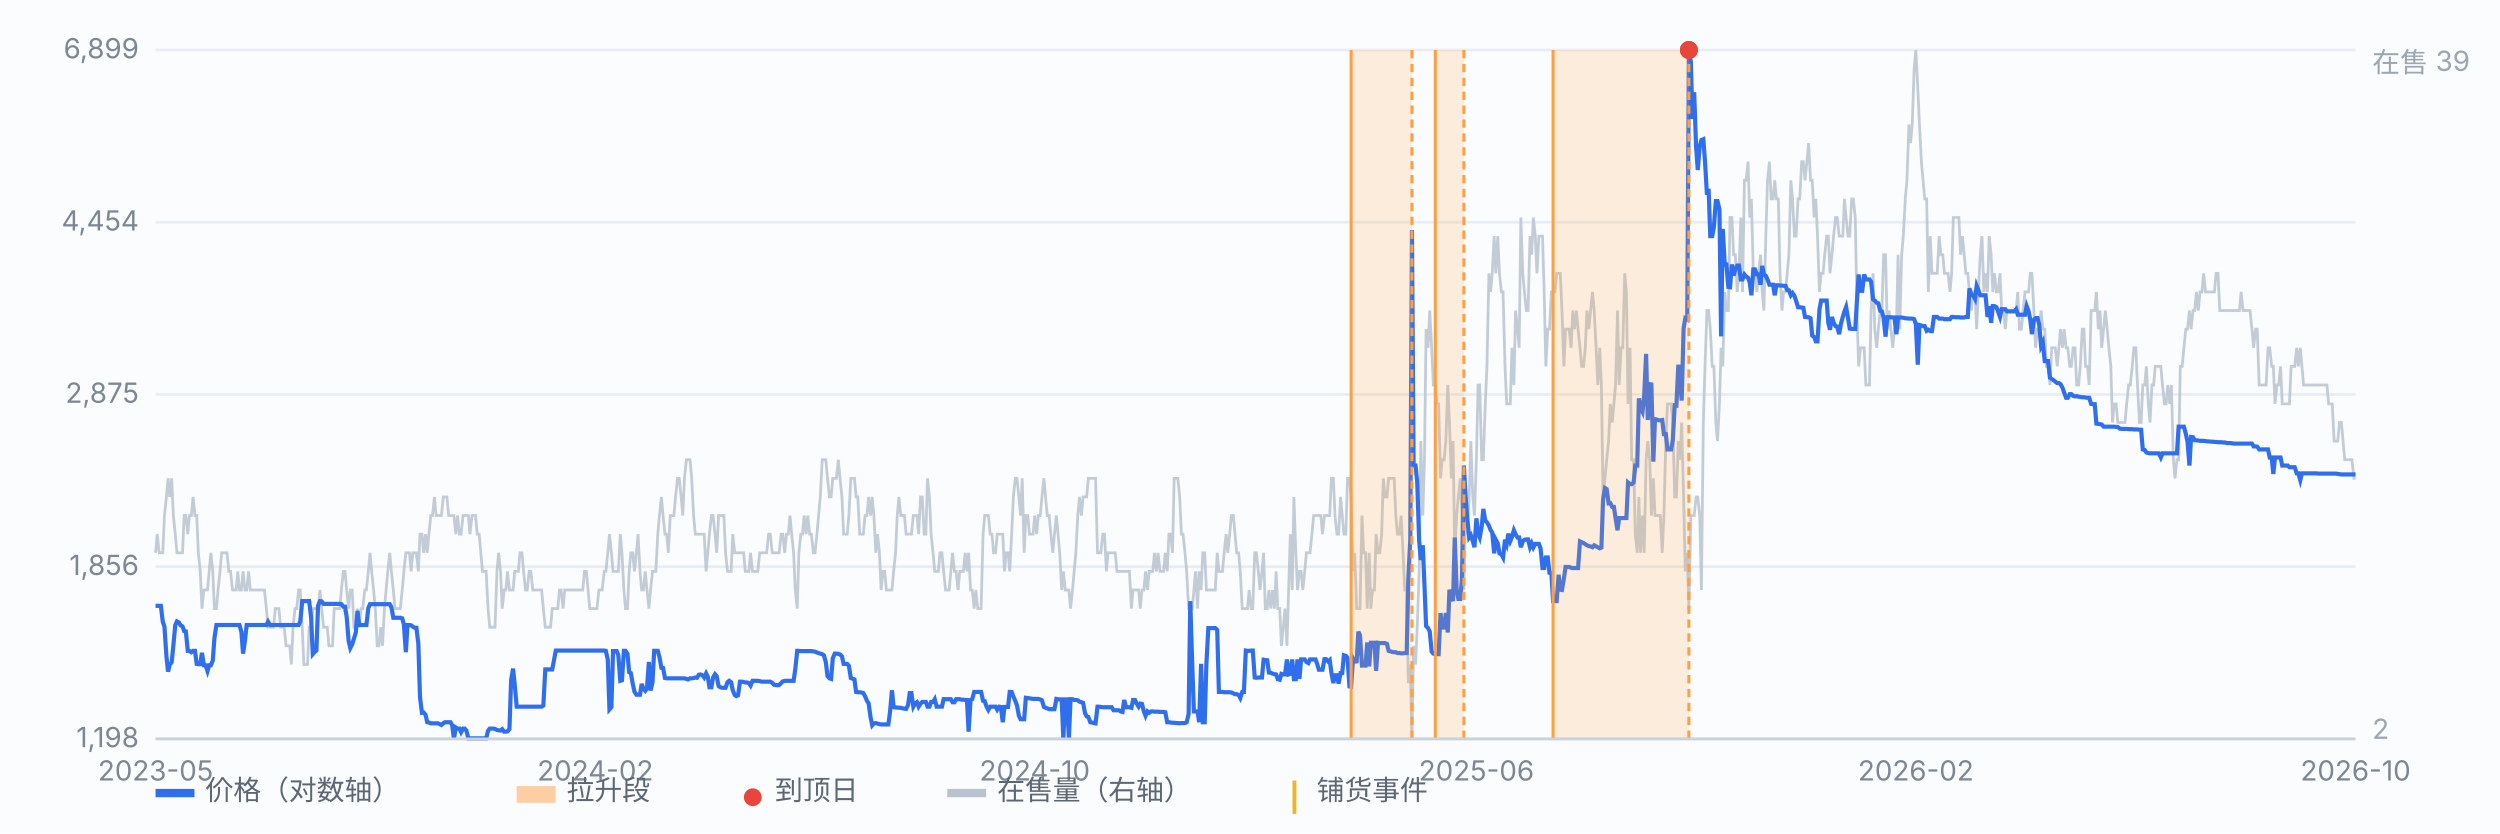
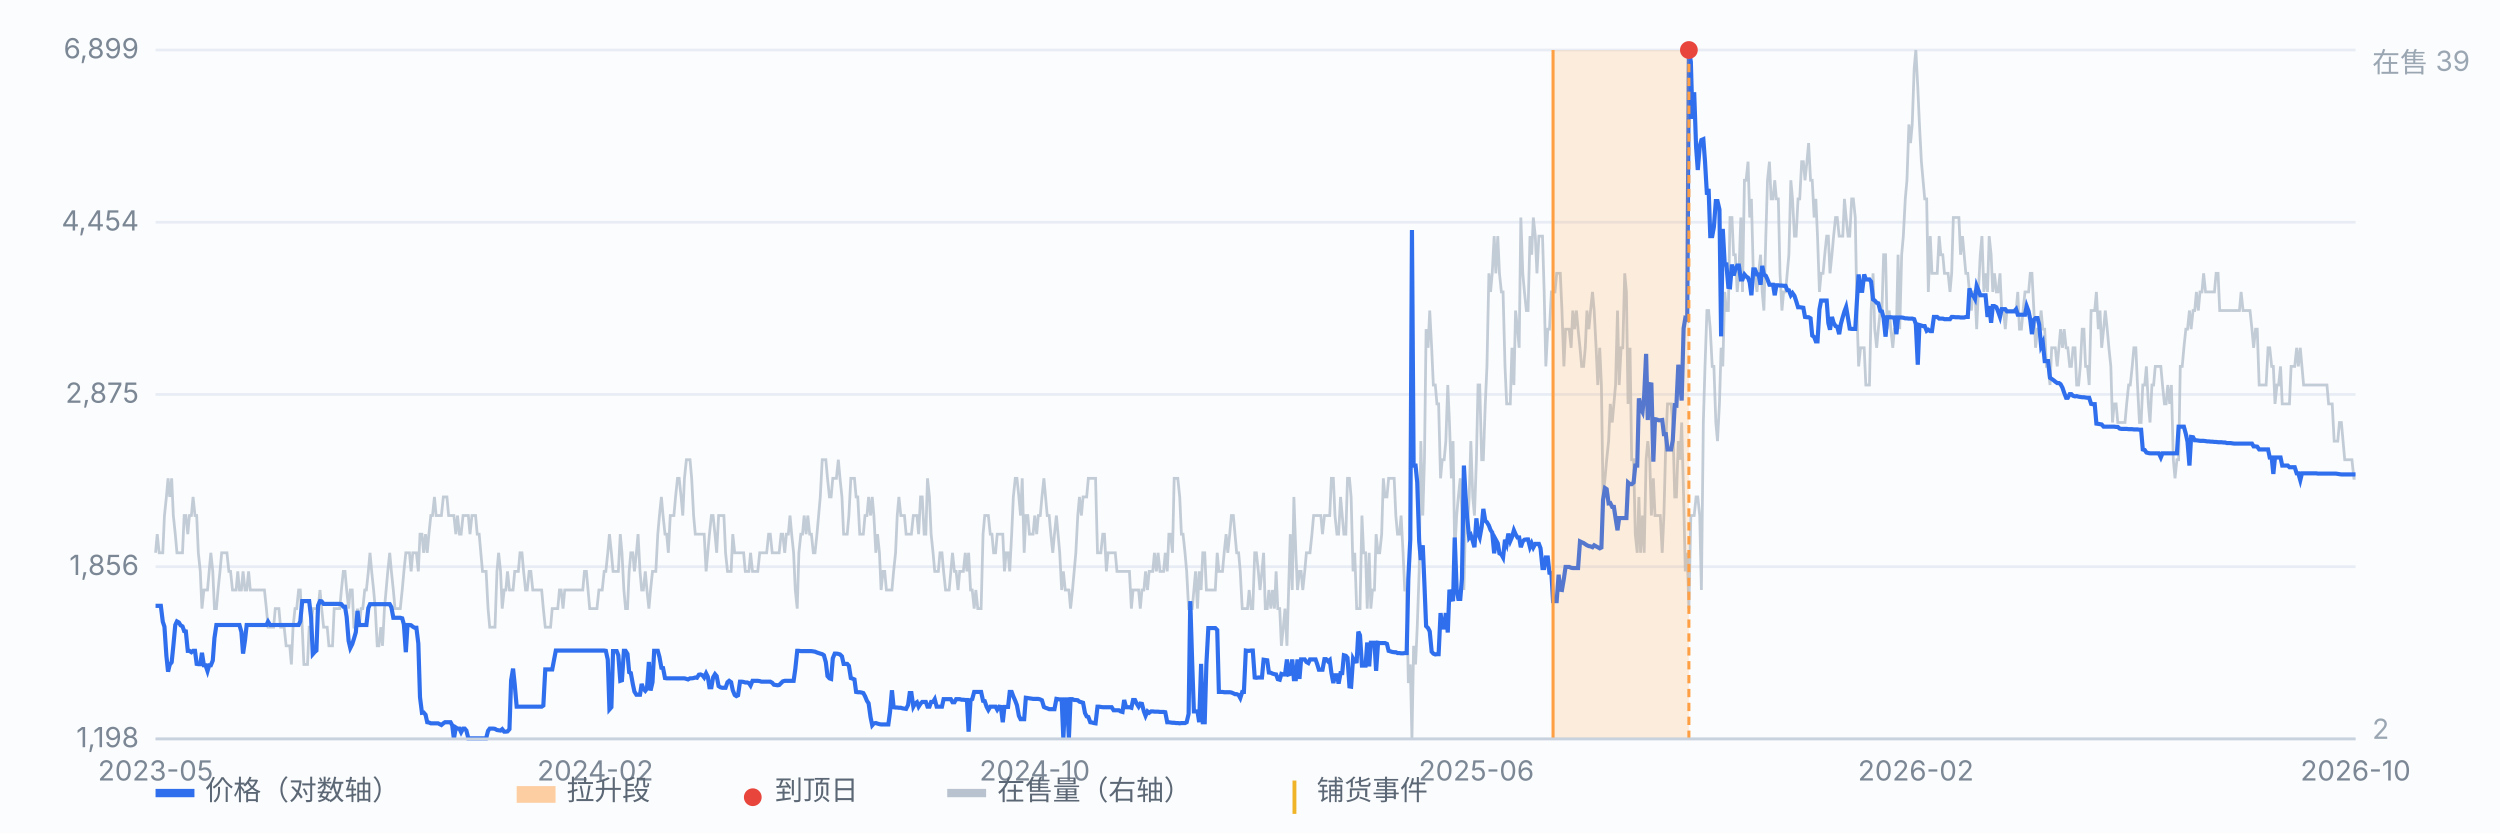
<svg xmlns="http://www.w3.org/2000/svg" viewBox="0 0 900 300" preserveAspectRatio="xMidYMid meet" style="width:100%;max-width:900px;height:auto;display:block" font-family="-apple-system,Segoe UI,Microsoft YaHei,sans-serif" font-size="10">
  <rect x="0" y="0" width="900" height="300" fill="#fbfcfe" />
  <line x1="56" y1="266.0" x2="848" y2="266.0" stroke="#e8edf5" stroke-width="1" />
  <text x="50" y="269.0" text-anchor="end" fill="#7b8794">1,198</text>
  <line x1="56" y1="204.0" x2="848" y2="204.0" stroke="#e8edf5" stroke-width="1" />
  <text x="50" y="207.0" text-anchor="end" fill="#7b8794">1,856</text>
  <line x1="56" y1="142.0" x2="848" y2="142.0" stroke="#e8edf5" stroke-width="1" />
  <text x="50" y="145.0" text-anchor="end" fill="#7b8794">2,875</text>
  <line x1="56" y1="80.0" x2="848" y2="80.0" stroke="#e8edf5" stroke-width="1" />
  <text x="50" y="83.0" text-anchor="end" fill="#7b8794">4,454</text>
  <line x1="56" y1="18.0" x2="848" y2="18.0" stroke="#e8edf5" stroke-width="1" />
  <text x="50" y="21.0" text-anchor="end" fill="#7b8794">6,899</text>
  <path d="M56.0 199.0 L56.6 192.3 L57.3 199.0 L57.9 199.0 L58.6 199.0 L59.2 185.6 L59.9 178.9 L60.5 172.2 L61.1 178.9 L61.8 172.2 L62.4 185.6 L63.1 192.3 L63.7 199.0 L64.4 199.0 L65.0 199.0 L65.7 199.0 L66.3 185.6 L66.9 185.6 L67.6 192.3 L68.2 185.6 L68.9 185.6 L69.5 178.9 L70.2 185.6 L70.8 185.6 L71.4 199.0 L72.1 205.7 L72.7 219.1 L73.4 212.4 L74.0 212.4 L74.7 212.4 L75.3 205.7 L75.9 199.0 L76.6 205.7 L77.2 219.1 L77.9 219.1 L78.5 212.4 L79.2 205.7 L79.8 199.0 L80.4 199.0 L81.1 199.0 L81.7 199.0 L82.4 205.7 L83.0 205.7 L83.7 212.4 L84.3 212.4 L85.0 212.4 L85.6 205.7 L86.2 212.4 L86.9 212.4 L87.5 205.7 L88.2 212.4 L88.8 212.4 L89.5 205.7 L90.1 212.4 L90.7 212.4 L91.4 212.4 L92.0 212.4 L92.7 212.4 L93.3 212.4 L94.0 212.4 L94.6 212.4 L95.2 212.4 L95.9 219.1 L96.5 225.8 L97.2 225.8 L97.8 225.8 L98.5 225.8 L99.1 219.1 L99.7 219.1 L100.4 219.1 L101.0 225.8 L101.7 225.8 L102.3 225.8 L103.0 232.5 L103.6 232.5 L104.3 232.5 L104.9 239.2 L105.5 225.8 L106.2 219.1 L106.8 219.1 L107.5 212.4 L108.1 212.4 L108.8 225.8 L109.4 239.2 L110.0 239.2 L110.7 239.2 L111.3 225.8 L112.0 225.8 L112.6 219.1 L113.3 219.1 L113.9 219.1 L114.5 219.1 L115.2 212.4 L115.8 219.1 L116.5 225.8 L117.1 225.8 L117.8 225.8 L118.4 232.5 L119.1 232.5 L119.7 232.5 L120.3 219.1 L121.0 219.1 L121.6 219.1 L122.3 219.1 L122.9 212.4 L123.6 205.7 L124.2 205.7 L124.8 212.4 L125.5 219.1 L126.1 212.4 L126.8 212.4 L127.4 225.8 L128.1 225.8 L128.7 219.1 L129.3 225.8 L130.0 219.1 L130.6 219.1 L131.3 212.4 L131.9 212.4 L132.6 205.7 L133.2 199.0 L133.8 205.7 L134.5 212.4 L135.1 219.1 L135.8 232.5 L136.4 232.5 L137.1 225.8 L137.7 232.5 L138.4 219.1 L139.0 212.4 L139.6 205.7 L140.3 199.0 L140.9 205.7 L141.6 212.4 L142.2 219.1 L142.9 219.1 L143.5 219.1 L144.1 219.1 L144.8 212.4 L145.4 205.7 L146.1 199.0 L146.7 199.0 L147.4 199.0 L148.0 205.7 L148.6 199.0 L149.3 199.0 L149.9 199.0 L150.6 205.7 L151.2 192.3 L151.9 192.3 L152.5 199.0 L153.2 192.3 L153.8 199.0 L154.4 192.3 L155.1 185.6 L155.7 185.6 L156.4 178.9 L157.0 185.6 L157.7 185.6 L158.3 185.6 L158.9 185.6 L159.6 178.9 L160.2 178.9 L160.9 178.9 L161.5 185.6 L162.2 185.6 L162.8 185.6 L163.4 185.6 L164.1 192.3 L164.7 185.6 L165.4 192.3 L166.0 192.3 L166.7 185.6 L167.3 185.6 L167.9 185.6 L168.6 185.6 L169.2 192.3 L169.9 185.6 L170.5 185.6 L171.2 185.6 L171.8 192.3 L172.5 192.3 L173.1 199.0 L173.7 205.7 L174.4 205.7 L175.0 205.7 L175.7 219.1 L176.3 225.8 L177.0 225.8 L177.6 225.8 L178.2 225.8 L178.9 205.7 L179.5 199.0 L180.2 205.7 L180.8 219.1 L181.5 212.4 L182.1 212.4 L182.7 205.7 L183.4 212.4 L184.0 212.4 L184.7 212.4 L185.3 205.7 L186.0 205.7 L186.6 205.7 L187.2 199.0 L187.9 199.0 L188.5 205.7 L189.2 212.4 L189.8 212.4 L190.5 205.7 L191.1 205.7 L191.8 212.4 L192.4 212.4 L193.0 212.4 L193.7 212.4 L194.3 212.4 L195.0 212.4 L195.6 219.1 L196.3 225.8 L196.9 225.8 L197.5 225.8 L198.2 225.8 L198.8 219.1 L199.5 219.1 L200.1 219.1 L200.8 219.1 L201.4 212.4 L202.0 212.4 L202.7 219.1 L203.3 212.4 L204.0 212.4 L204.6 212.4 L205.3 212.4 L205.9 212.4 L206.6 212.4 L207.2 212.4 L207.8 212.4 L208.5 212.4 L209.1 212.4 L209.8 212.4 L210.4 205.7 L211.1 205.7 L211.7 212.4 L212.3 219.1 L213.0 219.1 L213.6 219.1 L214.3 219.1 L214.9 219.1 L215.6 212.4 L216.2 212.4 L216.8 212.4 L217.5 205.7 L218.1 205.7 L218.8 199.0 L219.4 192.3 L220.1 199.0 L220.7 205.7 L221.3 205.7 L222.0 205.7 L222.6 205.7 L223.3 192.3 L223.9 199.0 L224.6 212.4 L225.2 219.1 L225.9 219.1 L226.5 205.7 L227.1 199.0 L227.8 199.0 L228.4 205.7 L229.1 199.0 L229.7 192.3 L230.4 205.7 L231.0 212.4 L231.6 212.4 L232.3 205.7 L232.9 212.4 L233.6 219.1 L234.2 212.4 L234.9 205.7 L235.5 205.7 L236.1 205.7 L236.8 192.3 L237.4 185.6 L238.1 178.9 L238.7 185.6 L239.4 192.3 L240.0 192.3 L240.6 199.0 L241.3 185.6 L241.9 185.6 L242.6 185.6 L243.2 178.9 L243.9 172.2 L244.5 172.2 L245.2 178.9 L245.8 185.6 L246.4 172.2 L247.1 165.5 L247.7 165.5 L248.4 165.5 L249.0 172.2 L249.7 185.6 L250.3 192.3 L250.9 192.3 L251.6 192.3 L252.2 192.3 L252.9 192.3 L253.5 192.3 L254.2 205.7 L254.8 199.0 L255.4 192.3 L256.1 185.6 L256.7 185.6 L257.4 192.3 L258.0 199.0 L258.7 185.6 L259.3 185.6 L260.0 185.6 L260.6 185.6 L261.2 199.0 L261.9 205.7 L262.5 205.7 L263.2 205.7 L263.8 192.3 L264.5 199.0 L265.1 199.0 L265.7 199.0 L266.4 199.0 L267.0 199.0 L267.7 199.0 L268.3 205.7 L269.0 205.7 L269.6 205.7 L270.2 199.0 L270.9 205.7 L271.5 205.7 L272.2 205.7 L272.8 205.7 L273.5 199.0 L274.1 199.0 L274.7 199.0 L275.4 199.0 L276.0 199.0 L276.7 192.3 L277.3 192.3 L278.0 199.0 L278.6 199.0 L279.3 199.0 L279.9 199.0 L280.5 199.0 L281.2 192.3 L281.8 192.3 L282.5 199.0 L283.1 192.3 L283.8 192.3 L284.4 185.6 L285.0 192.3 L285.7 199.0 L286.3 212.4 L287.0 219.1 L287.6 199.0 L288.3 192.3 L288.9 192.3 L289.5 185.6 L290.2 192.3 L290.8 185.6 L291.5 192.3 L292.1 192.3 L292.8 199.0 L293.4 199.0 L294.1 192.3 L294.7 185.6 L295.3 178.9 L296.0 165.5 L296.6 165.5 L297.3 165.5 L297.9 172.2 L298.6 178.9 L299.2 178.9 L299.8 172.2 L300.5 172.2 L301.1 172.2 L301.8 165.5 L302.4 172.2 L303.1 178.9 L303.7 192.3 L304.3 192.3 L305.0 192.3 L305.6 185.6 L306.3 172.2 L306.9 172.2 L307.6 172.2 L308.2 178.9 L308.8 178.9 L309.5 192.3 L310.1 192.3 L310.8 192.3 L311.4 185.6 L312.1 185.6 L312.7 178.9 L313.4 185.6 L314.0 178.9 L314.6 185.6 L315.3 199.0 L315.9 192.3 L316.6 199.0 L317.2 212.4 L317.9 205.7 L318.5 205.7 L319.1 212.4 L319.8 212.4 L320.4 212.4 L321.1 212.4 L321.7 205.7 L322.4 199.0 L323.0 185.6 L323.6 178.9 L324.3 185.6 L324.9 185.6 L325.6 185.6 L326.2 192.3 L326.9 192.3 L327.5 192.3 L328.1 192.3 L328.8 185.6 L329.4 185.6 L330.1 185.6 L330.7 192.3 L331.4 178.9 L332.0 178.9 L332.7 192.3 L333.3 192.3 L333.9 172.2 L334.6 178.9 L335.2 192.3 L335.9 199.0 L336.5 205.7 L337.2 205.7 L337.8 205.7 L338.4 199.0 L339.1 199.0 L339.7 205.7 L340.4 212.4 L341.0 212.4 L341.7 212.4 L342.3 205.7 L342.9 199.0 L343.6 205.7 L344.2 205.7 L344.9 212.4 L345.5 205.7 L346.2 205.7 L346.8 205.7 L347.5 199.0 L348.1 205.7 L348.7 199.0 L349.4 212.4 L350.0 212.4 L350.7 219.1 L351.3 212.4 L352.0 219.1 L352.6 219.1 L353.2 219.1 L353.9 192.3 L354.5 185.6 L355.2 185.6 L355.8 185.6 L356.5 192.3 L357.1 192.3 L357.7 199.0 L358.4 199.0 L359.0 192.3 L359.7 192.3 L360.3 192.3 L361.0 192.3 L361.6 205.7 L362.2 199.0 L362.9 199.0 L363.5 205.7 L364.2 192.3 L364.8 178.9 L365.5 172.2 L366.1 172.2 L366.8 178.9 L367.4 185.6 L368.0 172.2 L368.7 199.0 L369.3 185.6 L370.0 185.6 L370.6 192.3 L371.3 192.3 L371.9 192.3 L372.5 185.6 L373.2 192.3 L373.8 185.6 L374.5 185.6 L375.1 178.9 L375.8 172.2 L376.4 178.9 L377.0 185.6 L377.7 185.6 L378.3 192.3 L379.0 199.0 L379.6 192.3 L380.3 185.6 L380.9 192.3 L381.5 199.0 L382.2 212.4 L382.8 205.7 L383.5 212.4 L384.1 212.4 L384.8 212.4 L385.4 219.1 L386.1 212.4 L386.7 205.7 L387.3 199.0 L388.0 185.6 L388.6 178.9 L389.3 185.6 L389.9 178.9 L390.6 178.9 L391.2 178.9 L391.8 172.2 L392.5 172.2 L393.1 172.2 L393.8 172.2 L394.4 172.2 L395.1 199.0 L395.7 199.0 L396.3 199.0 L397.0 192.3 L397.6 192.3 L398.3 205.7 L398.9 199.0 L399.6 199.0 L400.2 199.0 L400.9 199.0 L401.5 199.0 L402.1 205.7 L402.8 205.7 L403.4 205.7 L404.1 205.7 L404.7 205.7 L405.4 205.7 L406.0 205.7 L406.6 205.7 L407.3 219.1 L407.9 212.4 L408.6 212.4 L409.2 212.4 L409.9 212.4 L410.5 219.1 L411.1 212.4 L411.8 212.4 L412.4 205.7 L413.1 212.4 L413.7 205.7 L414.4 205.7 L415.0 205.7 L415.6 199.0 L416.3 205.7 L416.9 199.0 L417.6 205.7 L418.2 205.7 L418.9 205.7 L419.5 199.0 L420.2 205.7 L420.8 192.3 L421.4 192.3 L422.1 199.0 L422.7 172.2 L423.4 172.2 L424.0 172.2 L424.7 178.9 L425.3 192.3 L425.9 192.3 L426.6 199.0 L427.2 205.7 L427.9 219.1 L428.5 219.1 L429.2 219.1 L429.8 212.4 L430.4 205.7 L431.1 219.1 L431.7 205.7 L432.4 212.4 L433.0 199.0 L433.7 199.0 L434.3 212.4 L435.0 212.4 L435.6 212.4 L436.2 212.4 L436.9 212.4 L437.5 212.4 L438.2 199.0 L438.8 205.7 L439.5 205.7 L440.1 205.7 L440.7 199.0 L441.4 192.3 L442.0 199.0 L442.7 192.3 L443.3 185.6 L444.0 185.6 L444.6 192.3 L445.2 199.0 L445.9 199.0 L446.5 205.7 L447.2 219.1 L447.8 219.1 L448.5 219.1 L449.1 219.1 L449.7 212.4 L450.4 219.1 L451.0 219.1 L451.7 199.0 L452.3 199.0 L453.0 205.7 L453.6 212.4 L454.3 205.7 L454.9 199.0 L455.5 219.1 L456.2 219.1 L456.8 212.4 L457.5 219.1 L458.1 212.4 L458.8 219.1 L459.4 205.7 L460.0 219.1 L460.7 219.1 L461.3 232.5 L462.0 225.8 L462.6 219.1 L463.3 232.5 L463.9 212.4 L464.5 192.3 L465.2 212.4 L465.8 178.9 L466.5 199.0 L467.1 212.4 L467.8 205.7 L468.4 205.7 L469.0 212.4 L469.7 205.7 L470.3 199.0 L471.0 199.0 L471.6 199.0 L472.3 192.3 L472.9 185.6 L473.6 185.6 L474.2 185.6 L474.8 185.6 L475.5 185.6 L476.1 192.3 L476.8 185.6 L477.4 185.6 L478.1 185.6 L478.7 185.6 L479.3 172.2 L480.0 172.2 L480.6 185.6 L481.3 192.3 L481.9 192.3 L482.6 178.9 L483.2 185.6 L483.8 192.3 L484.5 192.3 L485.1 172.2 L485.8 172.2 L486.4 178.9 L487.1 205.7 L487.7 199.0 L488.4 219.1 L489.0 219.1 L489.6 219.1 L490.3 185.6 L490.9 199.0 L491.6 199.0 L492.2 219.1 L492.9 199.0 L493.5 219.1 L494.1 212.4 L494.8 212.4 L495.4 192.3 L496.1 199.0 L496.7 199.0 L497.4 192.3 L498.0 172.2 L498.6 178.9 L499.3 178.9 L499.9 172.2 L500.6 172.2 L501.2 172.2 L501.9 172.2 L502.5 185.6 L503.1 192.3 L503.8 192.3 L504.4 185.6 L505.1 199.0 L505.7 212.4 L506.4 212.4 L507.0 245.9 L507.7 239.2 L508.3 266.0 L508.9 232.5 L509.6 239.2 L510.2 225.8 L510.9 205.7 L511.5 158.8 L512.2 185.6 L512.8 165.5 L513.4 118.5 L514.1 125.2 L514.7 111.8 L515.4 125.2 L516.0 138.6 L516.7 138.6 L517.3 145.4 L517.9 145.4 L518.6 172.2 L519.2 165.5 L519.9 165.5 L520.5 158.8 L521.2 138.6 L521.8 152.1 L522.5 172.2 L523.1 158.8 L523.7 199.0 L524.4 185.6 L525.0 178.9 L525.7 172.2 L526.3 185.6 L527.0 212.4 L527.6 185.6 L528.2 192.3 L528.9 178.9 L529.5 158.8 L530.2 178.9 L530.8 185.6 L531.5 165.5 L532.1 138.6 L532.7 138.6 L533.4 165.5 L534.0 165.5 L534.7 145.4 L535.3 131.9 L536.0 98.4 L536.6 105.1 L537.2 98.4 L537.9 85.0 L538.5 98.4 L539.2 85.0 L539.8 98.4 L540.5 105.1 L541.1 105.1 L541.8 131.9 L542.4 145.4 L543.0 145.4 L543.7 145.4 L544.3 125.2 L545.0 138.6 L545.6 111.8 L546.3 118.5 L546.9 125.2 L547.5 78.3 L548.2 98.4 L548.8 105.1 L549.5 111.8 L550.1 111.8 L550.8 85.0 L551.4 91.7 L552.0 78.3 L552.7 85.0 L553.3 98.4 L554.0 85.0 L554.6 85.0 L555.3 85.0 L555.9 105.1 L556.5 131.9 L557.2 118.5 L557.8 118.5 L558.5 105.1 L559.1 105.1 L559.8 105.1 L560.4 98.4 L561.1 98.4 L561.7 98.4 L562.3 111.8 L563.0 131.9 L563.6 118.5 L564.3 118.5 L564.9 118.5 L565.6 125.2 L566.2 111.8 L566.8 118.5 L567.5 111.8 L568.1 118.5 L568.8 125.2 L569.4 131.9 L570.1 131.9 L570.7 125.2 L571.3 111.8 L572.0 118.5 L572.6 111.8 L573.3 105.1 L573.9 111.8 L574.6 125.2 L575.2 138.6 L575.9 125.2 L576.5 138.6 L577.1 178.9 L577.8 172.2 L578.4 165.5 L579.1 158.8 L579.7 145.4 L580.4 152.1 L581.0 145.4 L581.6 138.6 L582.3 111.8 L582.9 138.6 L583.6 125.2 L584.2 125.2 L584.9 98.4 L585.5 105.1 L586.1 145.4 L586.8 125.2 L587.4 165.5 L588.1 165.5 L588.7 192.3 L589.4 199.0 L590.0 178.9 L590.6 199.0 L591.3 185.6 L591.9 199.0 L592.6 165.5 L593.2 158.8 L593.9 165.5 L594.5 185.6 L595.2 172.2 L595.8 185.6 L596.4 185.6 L597.1 185.6 L597.7 185.6 L598.4 199.0 L599.0 185.6 L599.7 158.8 L600.3 145.4 L600.9 145.4 L601.6 145.4 L602.2 152.1 L602.9 178.9 L603.5 178.9 L604.2 158.8 L604.8 165.5 L605.4 152.1 L606.1 178.9 L606.7 205.7 L607.4 199.0 L608.0 219.1 L608.7 185.6 L609.3 185.6 L609.9 185.6 L610.6 178.9 L611.2 178.9 L611.9 185.6 L612.5 212.4 L613.2 152.1 L613.8 131.9 L614.5 111.8 L615.1 111.8 L615.7 118.5 L616.4 131.9 L617.0 131.9 L617.7 152.1 L618.3 158.8 L619.0 145.4 L619.6 125.2 L620.2 131.9 L620.9 105.1 L621.5 111.8 L622.2 111.8 L622.8 78.3 L623.5 78.3 L624.1 91.7 L624.7 91.7 L625.4 105.1 L626.0 98.4 L626.7 78.3 L627.3 105.1 L628.0 64.9 L628.6 64.9 L629.3 58.2 L629.9 78.3 L630.5 71.6 L631.2 98.4 L631.8 98.4 L632.5 105.1 L633.1 98.4 L633.8 91.7 L634.4 105.1 L635.0 111.8 L635.7 85.0 L636.3 64.9 L637.0 58.2 L637.6 71.6 L638.3 71.6 L638.9 64.9 L639.5 71.6 L640.2 71.6 L640.8 98.4 L641.5 111.8 L642.1 105.1 L642.8 105.1 L643.4 98.4 L644.0 91.7 L644.7 64.9 L645.3 71.6 L646.0 85.0 L646.6 85.0 L647.3 71.6 L647.9 71.6 L648.6 58.2 L649.2 58.2 L649.8 64.9 L650.5 58.2 L651.1 51.5 L651.8 64.9 L652.4 64.9 L653.1 78.3 L653.7 71.6 L654.3 85.0 L655.0 105.1 L655.6 98.4 L656.3 98.4 L656.9 91.7 L657.6 85.0 L658.2 85.0 L658.8 98.4 L659.5 91.7 L660.1 85.0 L660.8 78.3 L661.4 78.3 L662.1 85.0 L662.7 85.0 L663.4 85.0 L664.0 71.6 L664.6 78.3 L665.3 85.0 L665.9 85.0 L666.6 71.6 L667.2 71.6 L667.9 78.3 L668.5 111.8 L669.1 131.9 L669.8 125.2 L670.4 125.2 L671.1 125.2 L671.7 138.6 L672.4 138.6 L673.0 138.6 L673.6 111.8 L674.3 98.4 L674.9 118.5 L675.6 125.2 L676.2 118.5 L676.9 111.8 L677.5 111.8 L678.1 91.7 L678.8 91.7 L679.4 118.5 L680.1 111.8 L680.7 118.5 L681.4 125.2 L682.0 118.5 L682.7 118.5 L683.3 91.7 L683.9 118.5 L684.6 91.7 L685.2 85.0 L685.9 71.6 L686.5 64.9 L687.2 44.8 L687.8 51.5 L688.4 44.8 L689.1 24.7 L689.7 18.0 L690.4 31.4 L691.0 44.8 L691.7 58.2 L692.3 64.9 L692.9 71.6 L693.6 71.6 L694.2 105.1 L694.9 85.0 L695.5 98.4 L696.2 98.4 L696.8 98.4 L697.4 98.4 L698.1 85.0 L698.7 91.7 L699.4 91.7 L700.0 98.4 L700.7 98.4 L701.3 98.4 L702.0 105.1 L702.6 98.4 L703.2 78.3 L703.9 78.3 L704.5 78.3 L705.2 78.3 L705.8 91.7 L706.5 85.0 L707.1 91.7 L707.7 98.4 L708.4 98.4 L709.0 105.1 L709.7 111.8 L710.3 105.1 L711.0 105.1 L711.6 118.5 L712.2 105.1 L712.9 91.7 L713.5 85.0 L714.2 105.1 L714.8 98.4 L715.5 105.1 L716.1 85.0 L716.8 91.7 L717.4 105.1 L718.0 98.4 L718.7 105.1 L719.3 105.1 L720.0 98.4 L720.6 111.8 L721.3 111.8 L721.9 118.5 L722.5 111.8 L723.2 111.8 L723.8 111.8 L724.5 111.8 L725.1 111.8 L725.8 111.8 L726.4 105.1 L727.0 118.5 L727.7 118.5 L728.3 111.8 L729.0 105.1 L729.6 105.1 L730.3 105.1 L730.9 98.4 L731.5 98.4 L732.2 111.8 L732.8 125.2 L733.5 118.5 L734.1 118.5 L734.8 111.8 L735.4 118.5 L736.1 118.5 L736.7 131.9 L737.3 131.9 L738.0 138.6 L738.6 125.2 L739.3 125.2 L739.9 125.2 L740.6 131.9 L741.2 125.2 L741.8 118.5 L742.5 125.2 L743.1 118.5 L743.8 125.2 L744.4 125.2 L745.1 131.9 L745.7 131.9 L746.3 125.2 L747.0 125.2 L747.6 138.6 L748.3 138.6 L748.9 131.9 L749.6 118.5 L750.2 118.5 L750.8 131.9 L751.5 131.9 L752.1 138.6 L752.8 111.8 L753.4 111.8 L754.1 111.8 L754.7 105.1 L755.4 118.5 L756.0 111.8 L756.6 125.2 L757.3 118.5 L757.9 111.8 L758.6 118.5 L759.2 125.2 L759.9 131.9 L760.5 152.1 L761.1 145.4 L761.8 145.4 L762.4 152.1 L763.1 152.1 L763.7 152.1 L764.4 152.1 L765.0 152.1 L765.6 145.4 L766.3 138.6 L766.9 138.6 L767.6 131.9 L768.2 125.2 L768.9 125.2 L769.5 138.6 L770.2 152.1 L770.8 152.1 L771.4 138.6 L772.1 138.6 L772.7 131.9 L773.4 145.4 L774.0 152.1 L774.7 138.6 L775.3 138.6 L775.9 131.9 L776.6 131.9 L777.2 131.9 L777.9 131.9 L778.5 138.6 L779.2 145.4 L779.8 145.4 L780.4 138.6 L781.1 145.4 L781.7 138.6 L782.4 165.5 L783.0 172.2 L783.7 165.5 L784.3 165.5 L784.9 131.9 L785.6 131.9 L786.2 125.2 L786.9 118.5 L787.5 118.5 L788.2 111.8 L788.8 118.5 L789.5 111.8 L790.1 111.8 L790.7 105.1 L791.4 111.8 L792.0 105.1 L792.7 105.1 L793.3 98.4 L794.0 105.1 L794.6 105.1 L795.2 105.1 L795.9 105.1 L796.5 105.1 L797.2 105.1 L797.8 98.4 L798.5 98.4 L799.1 111.8 L799.7 111.8 L800.4 111.8 L801.0 111.8 L801.7 111.8 L802.3 111.8 L803.0 111.8 L803.6 111.8 L804.3 111.8 L804.9 111.8 L805.5 111.8 L806.2 111.8 L806.8 105.1 L807.5 111.8 L808.1 111.8 L808.8 111.8 L809.4 111.8 L810.0 111.8 L810.7 118.5 L811.3 125.2 L812.0 118.5 L812.6 118.5 L813.3 138.6 L813.9 138.6 L814.5 138.6 L815.2 138.6 L815.8 138.6 L816.5 125.2 L817.1 125.2 L817.8 131.9 L818.4 131.9 L819.0 145.4 L819.7 138.6 L820.3 138.6 L821.0 131.9 L821.6 145.4 L822.3 145.4 L822.9 145.4 L823.6 145.4 L824.2 145.4 L824.8 131.9 L825.5 131.9 L826.1 131.9 L826.8 125.2 L827.4 131.9 L828.1 125.2 L828.7 131.9 L829.3 138.6 L830.0 138.6 L830.6 138.6 L831.3 138.6 L831.9 138.6 L832.6 138.6 L833.2 138.6 L833.8 138.6 L834.5 138.6 L835.1 138.6 L835.8 138.6 L836.4 138.6 L837.1 138.6 L837.7 138.6 L838.3 145.4 L839.0 145.4 L839.6 145.4 L840.3 158.8 L840.9 158.8 L841.6 158.8 L842.2 152.1 L842.9 152.1 L843.5 158.8 L844.1 165.5 L844.8 165.5 L845.4 165.5 L846.1 165.5 L846.7 165.5 L847.4 172.2 L848.0 172.2" fill="none" stroke="#b9c3cf" stroke-width="1" opacity="0.85" />
  <text x="854" y="26" fill="#9aa6b2">在售 39</text>
  <text x="854" y="266" fill="#9aa6b2">2</text>
  <path d="M56.0 218.1 L56.6 218.1 L57.3 218.1 L57.9 218.1 L58.6 223.8 L59.2 225.6 L59.9 236.1 L60.5 241.8 L61.1 239.3 L61.8 238.4 L62.4 232.5 L63.1 225.0 L63.7 223.7 L64.4 224.1 L65.0 225.1 L65.7 225.5 L66.3 227.2 L66.9 227.3 L67.6 234.3 L68.2 234.3 L68.9 234.8 L69.5 234.3 L70.2 234.3 L70.8 239.0 L71.4 239.1 L72.1 239.1 L72.7 235.0 L73.4 239.5 L74.0 239.5 L74.7 241.6 L75.3 239.5 L75.9 239.5 L76.6 237.8 L77.2 229.7 L77.9 225.0 L78.5 225.0 L79.2 225.0 L79.8 225.0 L80.4 225.0 L81.1 225.0 L81.7 225.0 L82.4 225.0 L83.0 225.0 L83.7 225.0 L84.3 225.0 L85.0 225.0 L85.6 225.0 L86.2 225.0 L86.9 227.5 L87.5 235.3 L88.2 230.5 L88.8 225.0 L89.5 225.0 L90.1 225.0 L90.7 225.0 L91.4 225.0 L92.0 225.0 L92.7 225.0 L93.3 225.0 L94.0 225.0 L94.6 225.0 L95.2 225.0 L95.9 225.0 L96.5 223.8 L97.2 225.0 L97.8 225.0 L98.5 225.0 L99.1 225.0 L99.7 225.0 L100.4 225.0 L101.0 225.0 L101.7 225.0 L102.3 225.0 L103.0 225.0 L103.6 225.0 L104.3 225.0 L104.9 225.0 L105.5 225.0 L106.2 225.0 L106.8 225.0 L107.5 225.0 L108.1 223.7 L108.8 216.4 L109.4 216.4 L110.0 216.4 L110.7 216.4 L111.3 216.4 L112.0 222.3 L112.6 235.5 L113.3 234.7 L113.9 234.2 L114.5 218.0 L115.2 216.4 L115.8 216.5 L116.5 217.4 L117.1 217.4 L117.8 217.4 L118.4 217.4 L119.1 217.4 L119.7 217.4 L120.3 217.4 L121.0 217.4 L121.6 217.4 L122.3 217.4 L122.9 217.5 L123.6 218.4 L124.2 218.4 L124.8 222.1 L125.5 230.7 L126.1 233.3 L126.8 231.9 L127.4 230.0 L128.1 227.6 L128.7 219.9 L129.3 225.0 L130.0 225.0 L130.6 225.0 L131.3 225.0 L131.9 225.0 L132.6 218.9 L133.2 217.5 L133.8 217.5 L134.5 217.5 L135.1 217.5 L135.8 217.5 L136.4 217.5 L137.1 217.5 L137.7 217.5 L138.4 217.5 L139.0 217.5 L139.6 217.5 L140.3 217.5 L140.9 218.6 L141.6 222.4 L142.2 222.4 L142.9 222.4 L143.5 222.4 L144.1 222.4 L144.8 222.6 L145.4 224.8 L146.1 234.8 L146.7 225.0 L147.4 225.0 L148.0 225.1 L148.6 225.6 L149.3 226.0 L149.9 226.0 L150.6 231.7 L151.2 251.0 L151.9 256.6 L152.5 256.5 L153.2 257.3 L153.8 260.0 L154.4 260.1 L155.1 260.4 L155.7 260.4 L156.4 260.4 L157.0 260.4 L157.7 260.4 L158.3 260.7 L158.9 261.0 L159.6 260.4 L160.2 260.0 L160.9 260.0 L161.5 260.0 L162.2 260.0 L162.8 261.1 L163.4 266.0 L164.1 261.9 L164.7 262.3 L165.4 262.3 L166.0 263.6 L166.7 262.3 L167.3 262.3 L167.9 263.0 L168.6 265.8 L169.2 265.8 L169.9 265.8 L170.5 265.8 L171.2 265.8 L171.8 265.8 L172.5 265.8 L173.1 265.8 L173.7 265.8 L174.4 265.8 L175.0 265.8 L175.7 263.1 L176.3 262.3 L177.0 262.3 L177.6 262.3 L178.2 262.4 L178.9 262.8 L179.5 262.9 L180.2 263.0 L180.8 262.5 L181.5 263.4 L182.1 263.4 L182.7 263.3 L183.4 262.5 L184.0 244.9 L184.7 240.7 L185.3 246.4 L186.0 254.4 L186.6 254.4 L187.2 254.4 L187.9 254.4 L188.5 254.4 L189.2 254.4 L189.8 254.4 L190.5 254.4 L191.1 254.4 L191.8 254.4 L192.4 254.4 L193.0 254.4 L193.7 254.4 L194.3 254.4 L195.0 254.4 L195.6 254.0 L196.3 241.0 L196.9 241.0 L197.5 241.0 L198.2 241.0 L198.8 241.0 L199.5 237.3 L200.1 234.2 L200.8 234.2 L201.4 234.2 L202.0 234.2 L202.7 234.2 L203.3 234.2 L204.0 234.2 L204.6 234.2 L205.3 234.2 L205.9 234.2 L206.6 234.2 L207.2 234.2 L207.8 234.2 L208.5 234.2 L209.1 234.2 L209.8 234.2 L210.4 234.2 L211.1 234.2 L211.7 234.2 L212.3 234.2 L213.0 234.2 L213.6 234.2 L214.3 234.2 L214.9 234.2 L215.6 234.2 L216.2 234.2 L216.8 234.2 L217.5 234.2 L218.1 234.3 L218.8 237.5 L219.4 255.4 L220.1 254.6 L220.7 234.4 L221.3 234.4 L222.0 234.4 L222.6 235.9 L223.3 245.1 L223.9 244.9 L224.6 234.3 L225.2 234.3 L225.9 235.4 L226.5 242.0 L227.1 242.3 L227.8 246.2 L228.4 249.0 L229.1 250.1 L229.7 250.1 L230.4 250.1 L231.0 246.2 L231.6 247.9 L232.3 248.7 L232.9 247.9 L233.6 238.3 L234.2 248.6 L234.9 245.6 L235.5 234.3 L236.1 234.3 L236.8 234.3 L237.4 236.5 L238.1 240.4 L238.7 240.5 L239.4 244.1 L240.0 244.2 L240.6 244.2 L241.3 244.2 L241.9 244.2 L242.6 244.2 L243.2 244.2 L243.9 244.2 L244.5 244.2 L245.2 244.2 L245.8 244.2 L246.4 244.2 L247.1 244.4 L247.7 244.6 L248.4 244.2 L249.0 244.2 L249.7 244.1 L250.3 243.9 L250.9 244.0 L251.6 242.9 L252.2 242.8 L252.9 243.1 L253.5 243.9 L254.2 242.4 L254.8 243.6 L255.4 247.4 L256.1 247.4 L256.7 243.9 L257.4 242.7 L258.0 243.4 L258.7 247.0 L259.3 247.4 L260.0 247.6 L260.6 247.6 L261.2 247.6 L261.9 245.6 L262.5 245.1 L263.2 245.6 L263.8 248.5 L264.5 250.2 L265.1 250.6 L265.7 250.3 L266.4 245.4 L267.0 245.4 L267.7 245.5 L268.3 245.7 L269.0 245.7 L269.6 245.9 L270.2 246.8 L270.9 245.1 L271.5 245.1 L272.2 245.1 L272.8 245.1 L273.5 245.2 L274.1 245.4 L274.7 245.4 L275.4 245.4 L276.0 245.4 L276.7 245.4 L277.3 245.4 L278.0 245.8 L278.6 246.5 L279.3 246.6 L279.9 246.7 L280.5 246.6 L281.2 245.9 L281.8 245.3 L282.5 245.1 L283.1 245.1 L283.8 245.1 L284.4 245.1 L285.0 245.1 L285.7 245.1 L286.3 240.9 L287.0 234.3 L287.6 234.3 L288.3 234.4 L288.9 234.4 L289.5 234.4 L290.2 234.4 L290.8 234.4 L291.5 234.4 L292.1 234.4 L292.8 234.5 L293.4 234.6 L294.1 234.9 L294.7 235.1 L295.3 235.3 L296.0 235.5 L296.6 235.9 L297.3 238.4 L297.9 243.4 L298.6 244.2 L299.2 244.4 L299.8 237.0 L300.5 235.3 L301.1 235.3 L301.8 235.4 L302.4 235.6 L303.1 236.3 L303.7 239.0 L304.3 239.0 L305.0 239.0 L305.6 239.7 L306.3 244.1 L306.9 244.3 L307.6 244.6 L308.2 249.1 L308.8 249.2 L309.5 249.2 L310.1 249.3 L310.8 249.5 L311.4 250.6 L312.1 252.3 L312.7 253.2 L313.4 258.2 L314.0 261.1 L314.6 260.4 L315.3 260.3 L315.9 260.5 L316.6 260.7 L317.2 260.8 L317.9 260.8 L318.5 260.8 L319.1 260.8 L319.8 260.8 L320.4 256.4 L321.1 248.5 L321.7 254.6 L322.4 254.7 L323.0 254.7 L323.6 254.8 L324.3 254.8 L324.9 255.0 L325.6 255.1 L326.2 255.2 L326.9 253.8 L327.5 249.5 L328.1 249.5 L328.8 254.4 L329.4 253.3 L330.1 252.8 L330.7 254.4 L331.4 253.3 L332.0 252.7 L332.7 252.7 L333.3 252.7 L333.9 254.4 L334.6 254.4 L335.2 252.7 L335.9 252.7 L336.5 251.7 L337.2 254.4 L337.8 254.4 L338.4 254.4 L339.1 254.4 L339.7 251.7 L340.4 251.7 L341.0 251.7 L341.7 251.7 L342.3 251.7 L342.9 252.8 L343.6 252.8 L344.2 251.7 L344.9 251.7 L345.5 251.7 L346.2 251.9 L346.8 251.9 L347.5 252.0 L348.1 252.0 L348.7 263.4 L349.4 252.0 L350.0 251.7 L350.7 249.1 L351.3 249.1 L352.0 249.1 L352.6 249.1 L353.2 249.1 L353.9 252.3 L354.5 252.4 L355.2 254.5 L355.8 255.6 L356.5 254.4 L357.1 254.4 L357.7 254.4 L358.4 254.4 L359.0 255.5 L359.7 254.4 L360.3 254.5 L361.0 260.0 L361.6 254.5 L362.2 254.5 L362.9 254.5 L363.5 249.1 L364.2 249.1 L364.8 250.7 L365.5 252.3 L366.1 253.9 L366.8 257.7 L367.4 258.9 L368.0 258.9 L368.7 258.9 L369.3 251.2 L370.0 251.3 L370.6 251.4 L371.3 251.5 L371.9 251.6 L372.5 251.6 L373.2 251.6 L373.8 251.6 L374.5 251.8 L375.1 252.1 L375.8 254.5 L376.4 254.8 L377.0 255.0 L377.7 255.3 L378.3 255.3 L379.0 255.3 L379.6 255.3 L380.3 251.6 L380.9 251.7 L381.5 251.8 L382.2 251.8 L382.8 265.8 L383.5 251.8 L384.1 251.8 L384.8 265.8 L385.4 251.7 L386.1 251.7 L386.7 252.0 L387.3 252.0 L388.0 252.1 L388.6 252.6 L389.3 252.8 L389.9 253.0 L390.6 256.7 L391.2 257.9 L391.8 258.1 L392.5 260.0 L393.1 260.1 L393.8 260.3 L394.4 260.4 L395.1 254.4 L395.7 254.4 L396.3 254.5 L397.0 254.6 L397.6 254.6 L398.3 254.6 L398.9 254.6 L399.6 254.6 L400.2 254.6 L400.9 255.7 L401.5 255.7 L402.1 255.7 L402.8 255.7 L403.4 256.1 L404.1 256.3 L404.7 252.0 L405.4 254.6 L406.0 254.6 L406.6 254.6 L407.3 254.8 L407.9 252.0 L408.6 252.0 L409.2 253.3 L409.9 254.4 L410.5 253.3 L411.1 253.4 L411.8 256.1 L412.4 257.7 L413.1 256.1 L413.7 256.6 L414.4 256.1 L415.0 256.1 L415.6 256.2 L416.3 256.2 L416.9 256.2 L417.6 256.3 L418.2 256.3 L418.9 256.3 L419.5 256.4 L420.2 260.0 L420.8 260.0 L421.4 260.1 L422.1 260.2 L422.7 260.2 L423.4 260.3 L424.0 260.3 L424.7 260.4 L425.3 260.3 L425.9 260.3 L426.6 260.3 L427.2 260.0 L427.9 257.0 L428.5 216.4 L429.2 239.0 L429.8 256.1 L430.4 256.1 L431.1 256.1 L431.7 260.0 L432.4 239.0 L433.0 260.0 L433.7 260.0 L434.3 239.0 L435.0 226.1 L435.6 226.1 L436.2 226.1 L436.9 226.1 L437.5 226.1 L438.2 226.8 L438.8 249.1 L439.5 249.1 L440.1 249.1 L440.7 249.2 L441.4 249.2 L442.0 249.2 L442.7 249.2 L443.3 249.3 L444.0 249.6 L444.6 249.9 L445.2 249.9 L445.9 250.2 L446.5 251.3 L447.2 249.1 L447.8 249.1 L448.5 234.2 L449.1 234.3 L449.7 234.3 L450.4 234.2 L451.0 234.2 L451.7 243.9 L452.3 244.0 L453.0 243.9 L453.6 243.9 L454.3 243.9 L454.9 237.5 L455.5 237.6 L456.2 237.7 L456.8 242.1 L457.5 242.2 L458.1 242.5 L458.8 242.7 L459.4 242.8 L460.0 244.5 L460.7 244.7 L461.3 242.6 L462.0 242.8 L462.6 242.8 L463.3 237.4 L463.9 242.8 L464.5 242.6 L465.2 237.4 L465.8 244.5 L466.5 244.5 L467.1 237.4 L467.8 244.4 L468.4 237.4 L469.0 237.4 L469.7 237.4 L470.3 238.3 L471.0 238.7 L471.6 237.4 L472.3 237.4 L472.9 237.4 L473.6 237.4 L474.2 239.1 L474.8 241.1 L475.5 241.1 L476.1 241.1 L476.8 237.3 L477.4 237.3 L478.1 238.1 L478.7 237.6 L479.3 242.2 L480.0 245.9 L480.6 243.1 L481.3 243.1 L481.9 246.1 L482.6 242.3 L483.2 242.3 L483.8 235.9 L484.5 236.1 L485.1 236.8 L485.8 247.1 L486.4 247.2 L487.1 237.1 L487.7 238.2 L488.4 238.1 L489.0 227.4 L489.6 228.7 L490.3 239.6 L490.9 239.6 L491.6 239.6 L492.2 231.3 L492.9 239.9 L493.5 231.4 L494.1 231.4 L494.8 231.4 L495.4 241.5 L496.1 231.4 L496.7 231.5 L497.4 231.5 L498.0 231.5 L498.6 231.5 L499.3 231.8 L499.9 234.3 L500.6 234.5 L501.2 234.7 L501.9 234.8 L502.5 234.8 L503.1 235.1 L503.8 235.1 L504.4 235.2 L505.1 235.2 L505.7 235.1 L506.4 235.1 L507.0 208.3 L507.7 194.2 L508.3 82.8 L508.9 167.6 L509.6 167.6 L510.2 173.6 L510.9 194.8 L511.5 201.6 L512.2 196.3 L512.8 210.5 L513.4 225.4 L514.1 226.1 L514.7 227.3 L515.4 234.6 L516.0 235.3 L516.7 235.6 L517.3 235.5 L517.9 235.5 L518.6 220.7 L519.2 225.9 L519.9 225.9 L520.5 220.7 L521.2 227.7 L521.8 212.3 L522.5 214.8 L523.1 216.4 L523.7 193.5 L524.4 212.3 L525.0 215.6 L525.7 215.6 L526.3 208.3 L527.0 167.6 L527.6 178.5 L528.2 186.5 L528.9 193.5 L529.5 192.7 L530.2 194.8 L530.8 197.0 L531.5 186.6 L532.1 192.0 L532.7 193.5 L533.4 189.6 L534.0 183.2 L534.7 187.5 L535.3 188.0 L536.0 189.2 L536.6 190.8 L537.2 191.7 L537.9 199.2 L538.5 194.3 L539.2 195.6 L539.8 199.2 L540.5 199.6 L541.1 200.7 L541.8 194.3 L542.4 195.9 L543.0 192.1 L543.7 194.8 L544.3 193.4 L545.0 190.9 L545.6 192.3 L546.3 193.5 L546.9 193.5 L547.5 197.0 L548.2 194.9 L548.8 194.3 L549.5 194.2 L550.1 194.2 L550.8 197.0 L551.4 195.6 L552.0 197.1 L552.7 195.8 L553.3 195.8 L554.0 195.8 L554.6 197.4 L555.3 204.5 L555.9 204.5 L556.5 200.7 L557.2 200.7 L557.8 206.2 L558.5 206.3 L559.1 216.4 L559.8 216.4 L560.4 216.4 L561.1 206.9 L561.7 212.3 L562.3 212.4 L563.0 208.3 L563.6 204.1 L564.3 204.1 L564.9 204.1 L565.6 204.4 L566.2 204.5 L566.8 204.5 L567.5 204.5 L568.1 204.5 L568.8 194.9 L569.4 195.2 L570.1 195.5 L570.7 195.9 L571.3 196.3 L572.0 196.6 L572.6 196.7 L573.3 197.0 L573.9 196.3 L574.6 196.7 L575.2 197.0 L575.9 197.4 L576.5 197.1 L577.1 179.9 L577.8 175.7 L578.4 176.1 L579.1 181.2 L579.7 181.1 L580.4 182.5 L581.0 182.5 L581.6 186.5 L582.3 190.9 L582.9 186.5 L583.6 186.5 L584.2 186.5 L584.9 186.5 L585.5 186.5 L586.1 173.7 L586.8 174.3 L587.4 174.3 L588.1 173.7 L588.7 167.6 L589.4 167.6 L590.0 143.4 L590.6 146.9 L591.3 148.3 L591.9 142.4 L592.6 127.4 L593.2 151.2 L593.9 138.3 L594.5 138.4 L595.2 166.2 L595.8 150.9 L596.4 151.0 L597.1 151.3 L597.7 151.3 L598.4 151.2 L599.0 156.3 L599.7 156.3 L600.3 161.8 L600.9 161.8 L601.6 161.8 L602.2 158.5 L602.9 145.9 L603.5 146.0 L604.2 131.3 L604.8 136.9 L605.4 144.2 L606.1 118.2 L606.7 114.6 L607.4 115.0 L608.0 18.0 L608.7 22.2 L609.3 42.8 L609.9 33.2 L610.6 53.0 L611.2 61.2 L611.9 52.7 L612.5 50.4 L613.2 50.1 L613.8 58.1 L614.5 70.1 L615.1 68.0 L615.7 85.0 L616.4 85.0 L617.0 81.7 L617.7 72.4 L618.3 72.4 L619.0 75.4 L619.6 121.1 L620.2 82.4 L620.9 95.2 L621.5 95.2 L622.2 103.3 L622.8 103.4 L623.5 95.2 L624.1 99.2 L624.7 97.0 L625.4 95.6 L626.0 95.6 L626.7 100.6 L627.3 100.6 L628.0 98.8 L628.6 99.5 L629.3 100.0 L629.9 101.7 L630.5 106.3 L631.2 97.0 L631.8 97.0 L632.5 98.8 L633.1 98.8 L633.8 102.5 L634.4 95.7 L635.0 98.8 L635.7 99.3 L636.3 100.6 L637.0 102.5 L637.6 102.5 L638.3 102.5 L638.9 106.3 L639.5 102.7 L640.2 102.7 L640.8 102.8 L641.5 102.8 L642.1 102.9 L642.8 102.9 L643.4 104.4 L644.0 104.5 L644.7 106.3 L645.3 105.5 L646.0 106.5 L646.6 108.3 L647.3 110.6 L647.9 110.6 L648.6 110.7 L649.2 110.8 L649.8 114.1 L650.5 114.2 L651.1 114.2 L651.8 114.6 L652.4 120.8 L653.1 121.3 L653.7 122.9 L654.3 122.9 L655.0 111.4 L655.6 108.2 L656.3 108.2 L656.9 108.2 L657.6 108.2 L658.2 116.3 L658.8 118.7 L659.5 114.1 L660.1 116.2 L660.8 117.4 L661.4 117.6 L662.1 120.3 L662.7 116.7 L663.4 114.1 L664.0 112.1 L664.6 110.5 L665.3 114.6 L665.9 118.3 L666.6 118.4 L667.2 118.4 L667.9 118.4 L668.5 108.2 L669.1 98.8 L669.8 104.7 L670.4 104.7 L671.1 98.8 L671.7 100.6 L672.4 100.6 L673.0 100.6 L673.6 101.4 L674.3 107.8 L674.9 108.2 L675.6 109.0 L676.2 109.2 L676.9 111.9 L677.5 112.1 L678.1 114.5 L678.8 121.2 L679.4 114.2 L680.1 114.2 L680.7 114.2 L681.4 114.3 L682.0 114.3 L682.7 120.3 L683.3 114.3 L683.9 114.3 L684.6 114.3 L685.2 114.4 L685.9 114.6 L686.5 114.6 L687.2 114.7 L687.8 114.7 L688.4 114.7 L689.1 114.9 L689.7 116.7 L690.4 131.3 L691.0 117.0 L691.7 117.2 L692.3 117.4 L692.9 117.4 L693.6 119.1 L694.2 118.7 L694.9 119.2 L695.5 119.2 L696.2 114.1 L696.8 114.1 L697.4 114.1 L698.1 114.7 L698.7 114.7 L699.4 114.7 L700.0 114.9 L700.7 114.9 L701.3 114.9 L702.0 114.9 L702.6 114.1 L703.2 114.1 L703.9 114.2 L704.5 114.2 L705.2 114.2 L705.8 114.3 L706.5 114.3 L707.1 114.3 L707.7 114.1 L708.4 114.1 L709.0 103.8 L709.7 106.3 L710.3 106.3 L711.0 107.6 L711.6 102.9 L712.2 104.4 L712.9 106.3 L713.5 106.3 L714.2 106.3 L714.8 106.3 L715.5 114.1 L716.1 110.2 L716.8 116.2 L717.4 110.2 L718.0 110.2 L718.7 110.6 L719.3 112.1 L720.0 114.1 L720.6 111.3 L721.3 111.3 L721.9 111.3 L722.5 112.1 L723.2 112.1 L723.8 112.1 L724.5 112.1 L725.1 112.1 L725.8 111.3 L726.4 113.3 L727.0 113.3 L727.7 113.3 L728.3 113.3 L729.0 113.3 L729.6 110.2 L730.3 112.1 L730.9 115.1 L731.5 120.3 L732.2 115.1 L732.8 114.5 L733.5 114.5 L734.1 116.8 L734.8 124.6 L735.4 123.3 L736.1 130.0 L736.7 130.0 L737.3 130.0 L738.0 136.0 L738.6 136.4 L739.3 136.9 L739.9 137.4 L740.6 137.9 L741.2 137.9 L741.8 138.3 L742.5 139.6 L743.1 141.4 L743.8 143.2 L744.4 143.2 L745.1 141.9 L745.7 141.9 L746.3 142.5 L747.0 142.7 L747.6 142.6 L748.3 142.8 L748.9 142.9 L749.6 143.0 L750.2 143.0 L750.8 143.1 L751.5 143.2 L752.1 143.2 L752.8 145.4 L753.4 145.5 L754.1 145.5 L754.7 152.5 L755.4 152.6 L756.0 152.7 L756.6 152.8 L757.3 153.6 L757.9 153.6 L758.6 153.6 L759.2 153.6 L759.9 153.6 L760.5 153.6 L761.1 153.6 L761.8 153.7 L762.4 153.7 L763.1 154.3 L763.7 154.4 L764.4 154.4 L765.0 154.4 L765.6 154.4 L766.3 154.5 L766.9 154.5 L767.6 154.5 L768.2 154.6 L768.9 154.6 L769.5 154.6 L770.2 154.7 L770.8 154.7 L771.4 161.8 L772.1 162.0 L772.7 162.9 L773.4 163.1 L774.0 163.2 L774.7 163.2 L775.3 163.2 L775.9 163.2 L776.6 163.2 L777.2 163.2 L777.9 164.7 L778.5 163.2 L779.2 163.2 L779.8 163.2 L780.4 163.2 L781.1 163.2 L781.7 163.2 L782.4 163.2 L783.0 163.2 L783.7 163.2 L784.3 153.6 L784.9 153.6 L785.6 153.6 L786.2 153.6 L786.9 156.2 L787.5 159.0 L788.2 167.6 L788.8 157.3 L789.5 157.4 L790.1 158.5 L790.7 158.5 L791.4 158.6 L792.0 158.7 L792.7 158.7 L793.3 158.7 L794.0 158.8 L794.6 158.9 L795.2 158.9 L795.9 159.0 L796.5 159.0 L797.2 159.1 L797.8 159.1 L798.5 159.2 L799.1 159.2 L799.7 159.2 L800.4 159.3 L801.0 159.3 L801.7 159.5 L802.3 159.5 L803.0 159.5 L803.6 159.6 L804.3 159.7 L804.9 159.7 L805.5 159.7 L806.2 159.7 L806.8 159.7 L807.5 159.7 L808.1 159.7 L808.8 159.7 L809.4 159.7 L810.0 159.7 L810.7 159.7 L811.3 160.7 L812.0 160.7 L812.6 160.8 L813.3 161.8 L813.9 161.8 L814.5 161.8 L815.2 161.8 L815.8 161.8 L816.5 161.8 L817.1 164.7 L817.8 164.7 L818.4 170.6 L819.0 164.7 L819.7 164.7 L820.3 164.7 L821.0 164.7 L821.6 167.6 L822.3 167.6 L822.9 167.6 L823.6 167.6 L824.2 168.2 L824.8 168.2 L825.5 168.2 L826.1 168.2 L826.8 170.4 L827.4 170.4 L828.1 172.9 L828.7 170.4 L829.3 170.4 L830.0 170.4 L830.6 170.4 L831.3 170.4 L831.9 170.4 L832.6 170.4 L833.2 170.4 L833.8 170.4 L834.5 170.5 L835.1 170.5 L835.8 170.5 L836.4 170.5 L837.1 170.5 L837.7 170.5 L838.3 170.5 L839.0 170.5 L839.6 170.5 L840.3 170.5 L840.9 170.5 L841.6 170.6 L842.2 170.7 L842.9 170.8 L843.5 170.8 L844.1 170.8 L844.8 170.8 L845.4 170.8 L846.1 170.8 L846.7 170.8 L847.4 170.8 L848.0 170.8" fill="none" stroke="#2f6fed" stroke-width="1.5" />
-   <rect x="486.4" y="18" width="21.9" height="248" fill="#ff9f43" opacity="0.18" />
-   <line x1="486.4" y1="18" x2="486.4" y2="266" stroke="#ff9f43" stroke-width="1.1" />
-   <line x1="508.3" y1="18" x2="508.3" y2="266" stroke="#ff9f43" stroke-width="1.1" stroke-dasharray="3 2" />
-   <circle cx="608.0" cy="18.0" r="3.2" fill="#e8453c" />
-   <rect x="516.7" y="18" width="10.3" height="248" fill="#ff9f43" opacity="0.18" />
-   <line x1="516.7" y1="18" x2="516.7" y2="266" stroke="#ff9f43" stroke-width="1.1" />
-   <line x1="527.0" y1="18" x2="527.0" y2="266" stroke="#ff9f43" stroke-width="1.1" stroke-dasharray="3 2" />
-   <circle cx="608.0" cy="18.0" r="3.2" fill="#e8453c" />
  <rect x="559.1" y="18" width="48.9" height="248" fill="#ff9f43" opacity="0.18" />
  <line x1="559.1" y1="18" x2="559.1" y2="266" stroke="#ff9f43" stroke-width="1.1" />
  <line x1="608.0" y1="18" x2="608.0" y2="266" stroke="#ff9f43" stroke-width="1.1" stroke-dasharray="3 2" />
  <circle cx="608.0" cy="18.0" r="3.2" fill="#e8453c" />
  <line x1="56" y1="266" x2="848" y2="266" stroke="#c8d2de" stroke-width="1" />
  <text x="56.0" y="281" text-anchor="middle" fill="#7b8794">2023-05</text>
  <text x="214.3" y="281" text-anchor="middle" fill="#7b8794">2024-02</text>
  <text x="372.5" y="281" text-anchor="middle" fill="#7b8794">2024-10</text>
  <text x="531.5" y="281" text-anchor="middle" fill="#7b8794">2025-06</text>
  <text x="689.7" y="281" text-anchor="middle" fill="#7b8794">2026-02</text>
  <text x="848.0" y="281" text-anchor="middle" fill="#7b8794">2026-10</text>
  <g transform="translate(56,292)">
    <rect x="0" y="-8" width="14" height="3" fill="#2f6fed" />
    <text x="18" y="-4" fill="#5b6774">价格（对数轴）</text>
    <rect x="130" y="-9" width="14" height="6" fill="#ff9f43" opacity="0.5" />
    <text x="148" y="-4" fill="#5b6774">拉升段</text>
    <circle cx="215" cy="-5" r="3.2" fill="#e8453c" />
    <text x="223" y="-4" fill="#5b6774">到顶日</text>
    <rect x="285" y="-8" width="14" height="3" fill="#b9c3cf" />
    <text x="303" y="-4" fill="#5b6774">在售量（右轴）</text>
    <line x1="410" y1="-11" x2="410" y2="1" stroke="#f0b429" stroke-width="1.4" />
    <text x="418" y="-4" fill="#5b6774">铺货事件</text>
  </g>
</svg>
